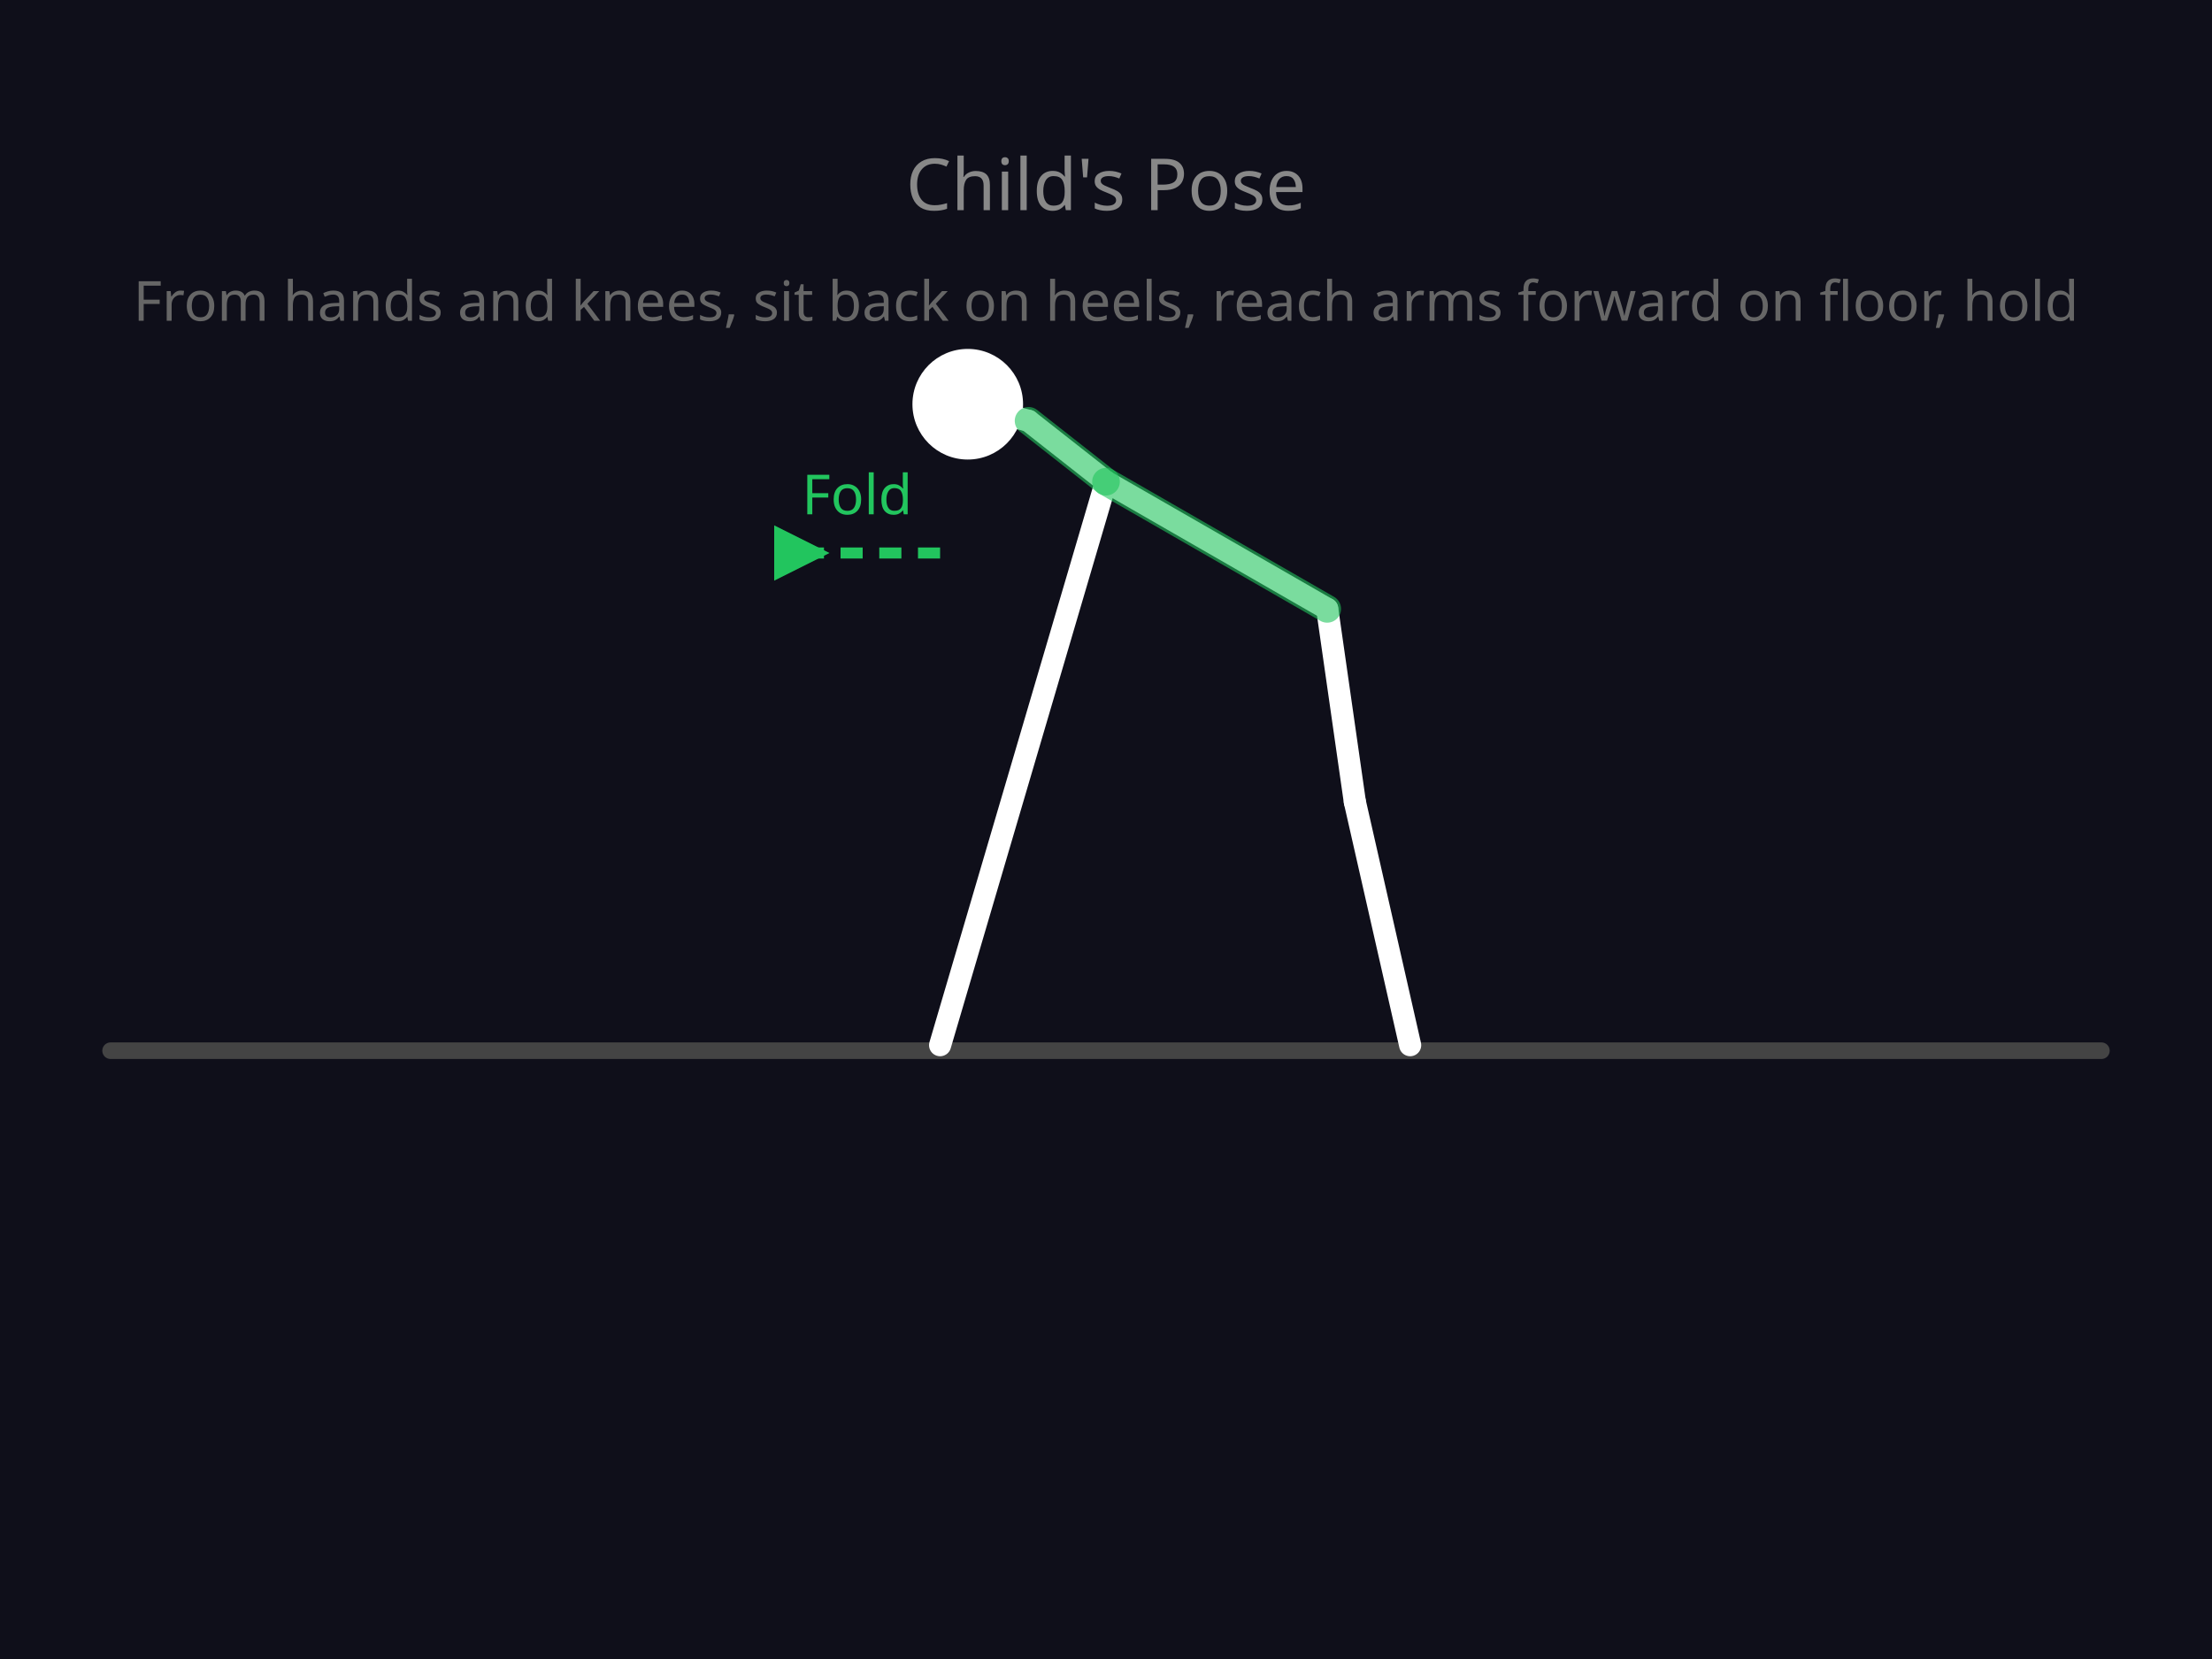
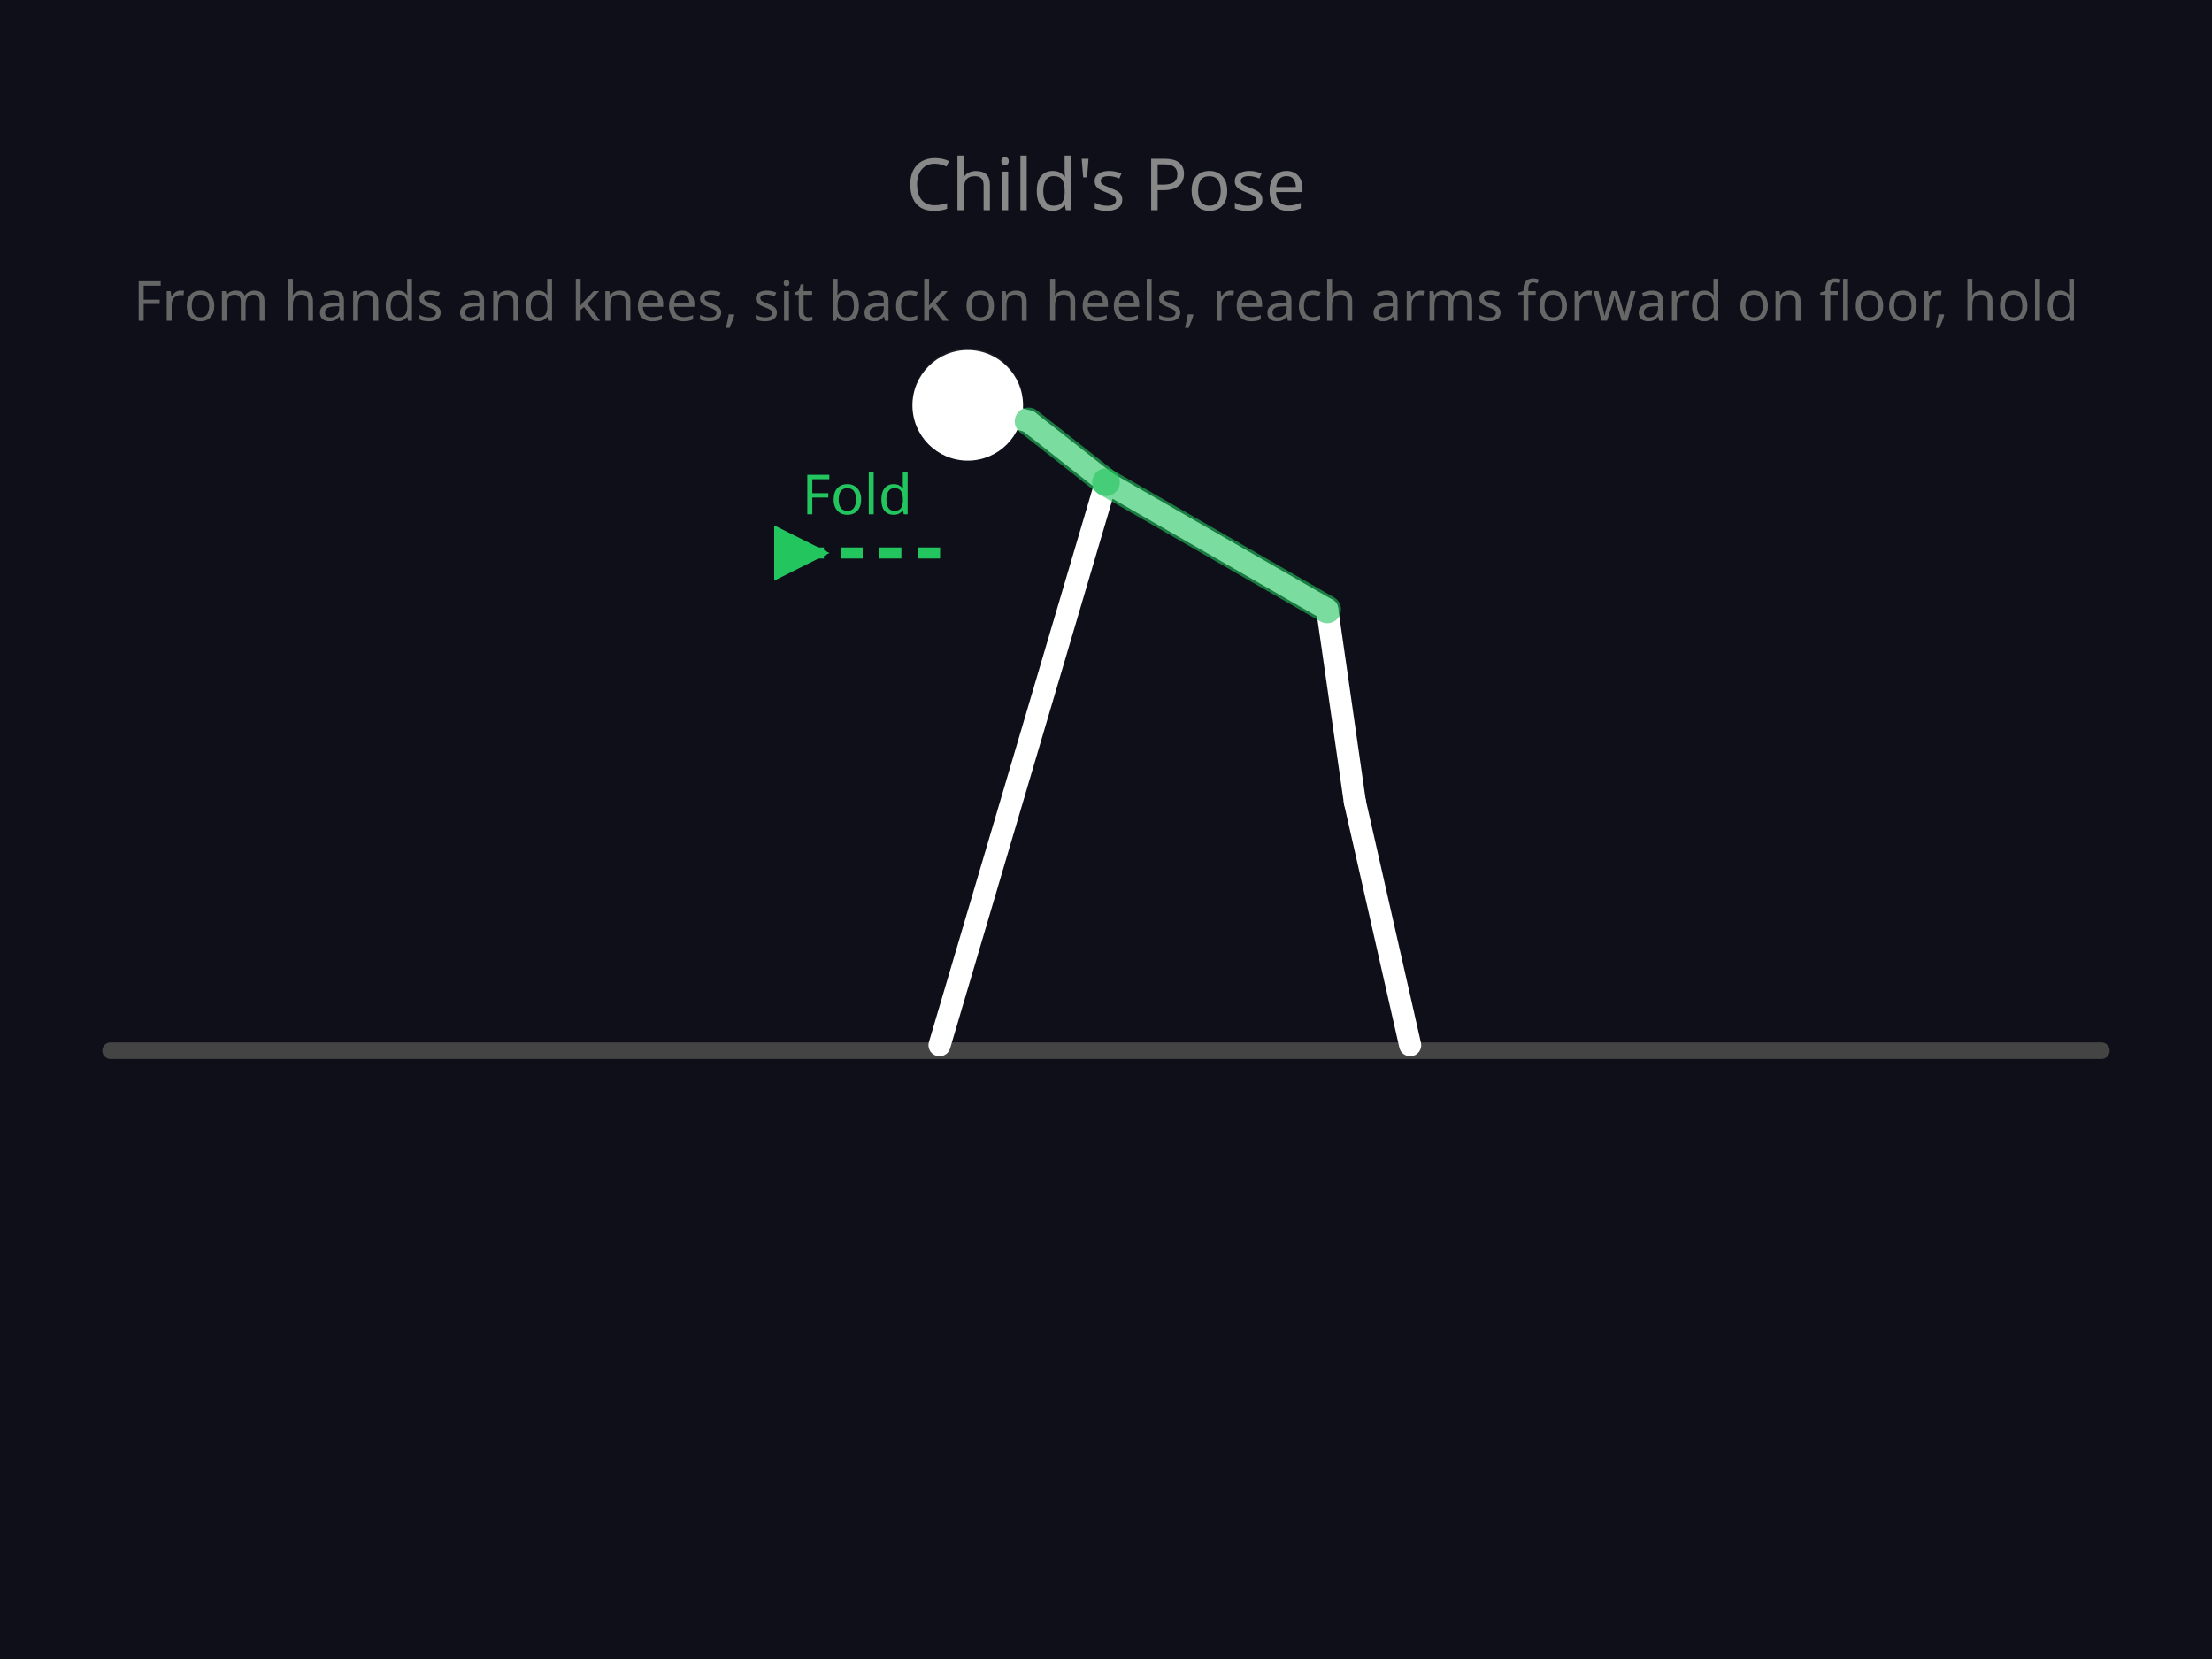
<svg xmlns="http://www.w3.org/2000/svg" viewBox="0 0 400 300">
  <rect width="400" height="300" fill="#0f0f1a" />
  <line x1="20" y1="190" x2="380" y2="190" stroke="#444" stroke-width="3" stroke-linecap="round" />
  <text x="200" y="38" fill="#888" font-size="13" font-family="sans-serif" text-anchor="middle">Child's Pose</text>
  <text x="200" y="58" fill="#666" font-size="10" font-family="sans-serif" text-anchor="middle">From hands and knees, sit back on heels, reach arms forward on floor, hold</text>
  <g stroke="#555" stroke-width="2" fill="none" stroke-linecap="round" stroke-linejoin="round" opacity="0.25">
    <circle cx="175" cy="73" r="10" fill="#444" stroke="none" />
    <line x1="175" y1="73" x2="186" y2="76" />
    <line x1="186" y1="76" x2="200" y2="87" />
    <line x1="200" y1="87" x2="240" y2="110" />
    <line x1="200" y1="87" x2="170" y2="189" />
    <line x1="240" y1="110" x2="245" y2="145" />
    <line x1="245" y1="145" x2="255" y2="189" />
  </g>
  <g stroke="#FFF" stroke-width="4" fill="none" stroke-linecap="round" stroke-linejoin="round">
-     <circle cx="175" cy="73.1" r="10" fill="#FFF" stroke="none" />
-     <line x1="175" y1="73.1" x2="186" y2="76.1" />
-     <line x1="186" y1="76.1" x2="200" y2="87.1" />
-     <line x1="200" y1="87.1" x2="240" y2="110.1" />
-     <line x1="200" y1="87.1" x2="170" y2="189" />
-     <line x1="240" y1="110.1" x2="245" y2="145" />
+     <circle cx="175" cy="73.3" r="10" fill="#FFF" stroke="none" />
+     <line x1="175" y1="73.3" x2="186" y2="76.2" />
+     <line x1="186" y1="76.2" x2="200" y2="87.2" />
+     <line x1="200" y1="87.2" x2="240" y2="110.2" />
+     <line x1="200" y1="87.2" x2="169.9" y2="189" />
+     <line x1="240" y1="110.2" x2="245" y2="145" />
    <line x1="245" y1="145" x2="255" y2="189" />
-     <line x1="186" y1="76.1" x2="200" y2="87.1" stroke="#22C55E" stroke-width="5" opacity="0.6" />
-     <line x1="200" y1="87.1" x2="240" y2="110.1" stroke="#22C55E" stroke-width="5" opacity="0.6" />
+     <line x1="186" y1="76.2" x2="200" y2="87.2" stroke="#22C55E" stroke-width="5" opacity="0.6" />
+     <line x1="200" y1="87.2" x2="240" y2="110.2" stroke="#22C55E" stroke-width="5" opacity="0.6" />
  </g>
  <line x1="170" y1="100" x2="140" y2="100" stroke="#22C55E" stroke-width="2" stroke-dasharray="4,3" />
  <polygon points="140,95 150,100 140,105" fill="#22C55E" />
  <text x="155" y="93" fill="#22C55E" font-size="10" text-anchor="middle" font-family="sans-serif">Fold</text>
</svg>
